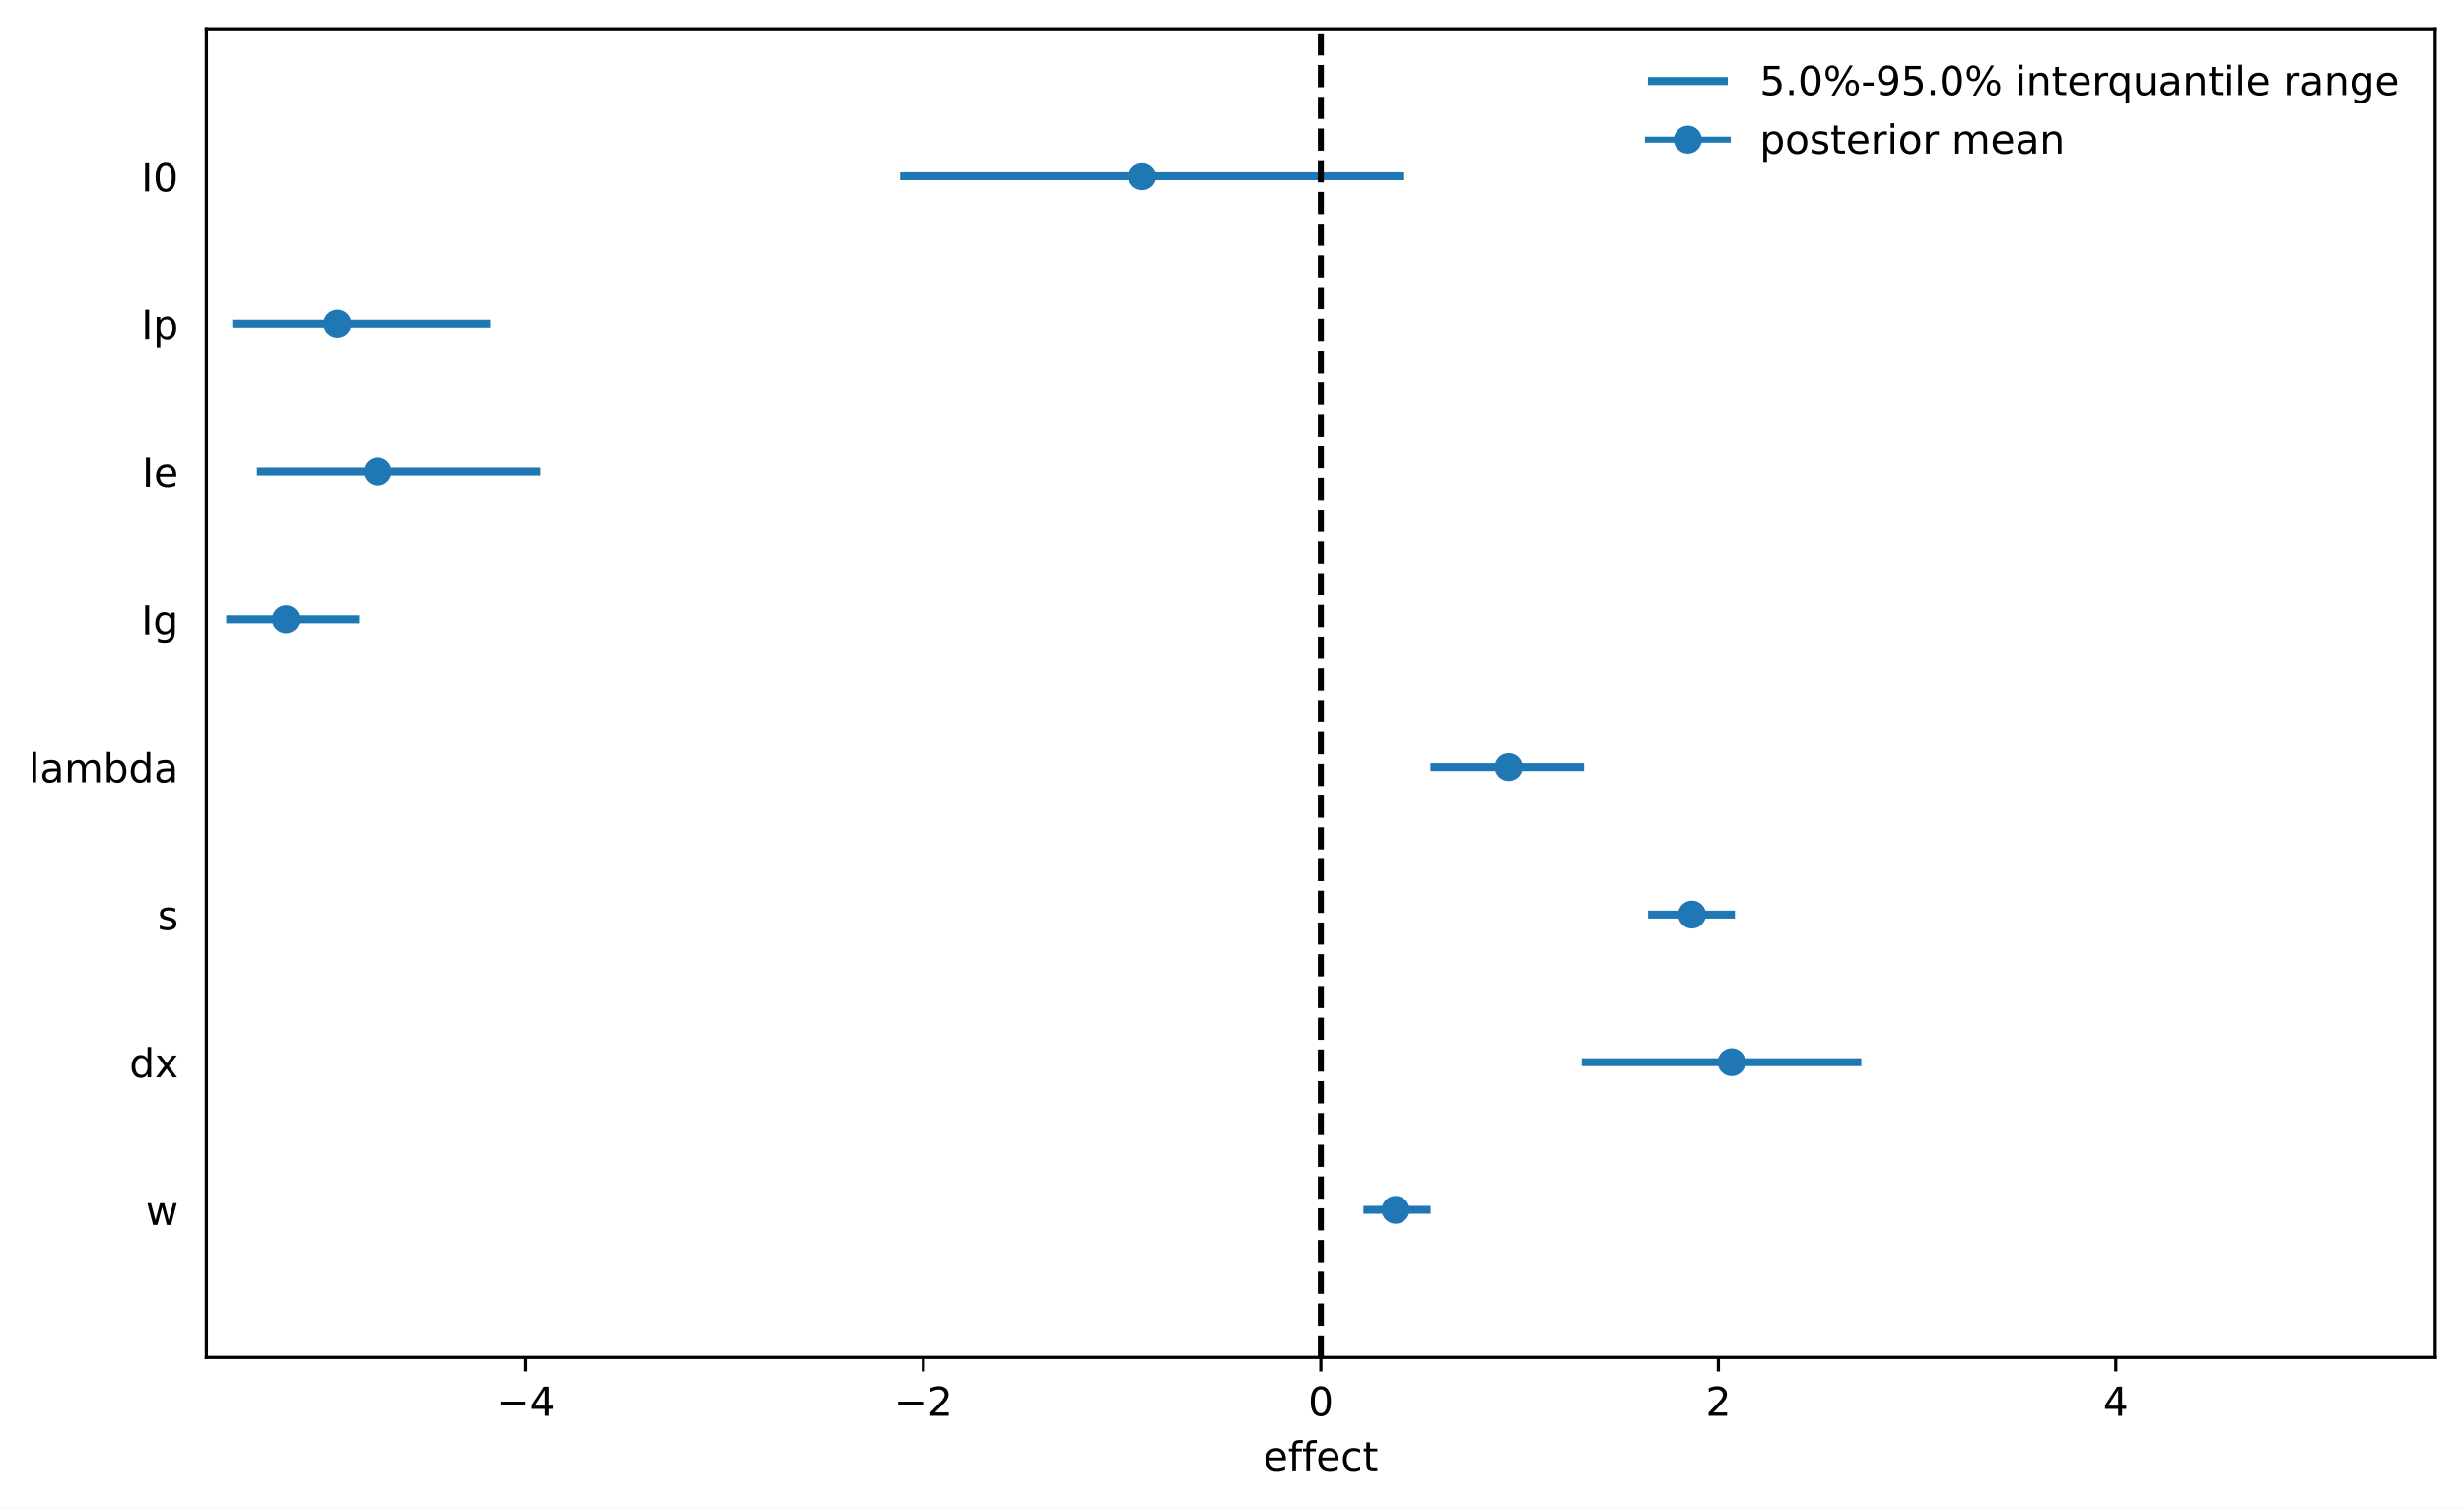
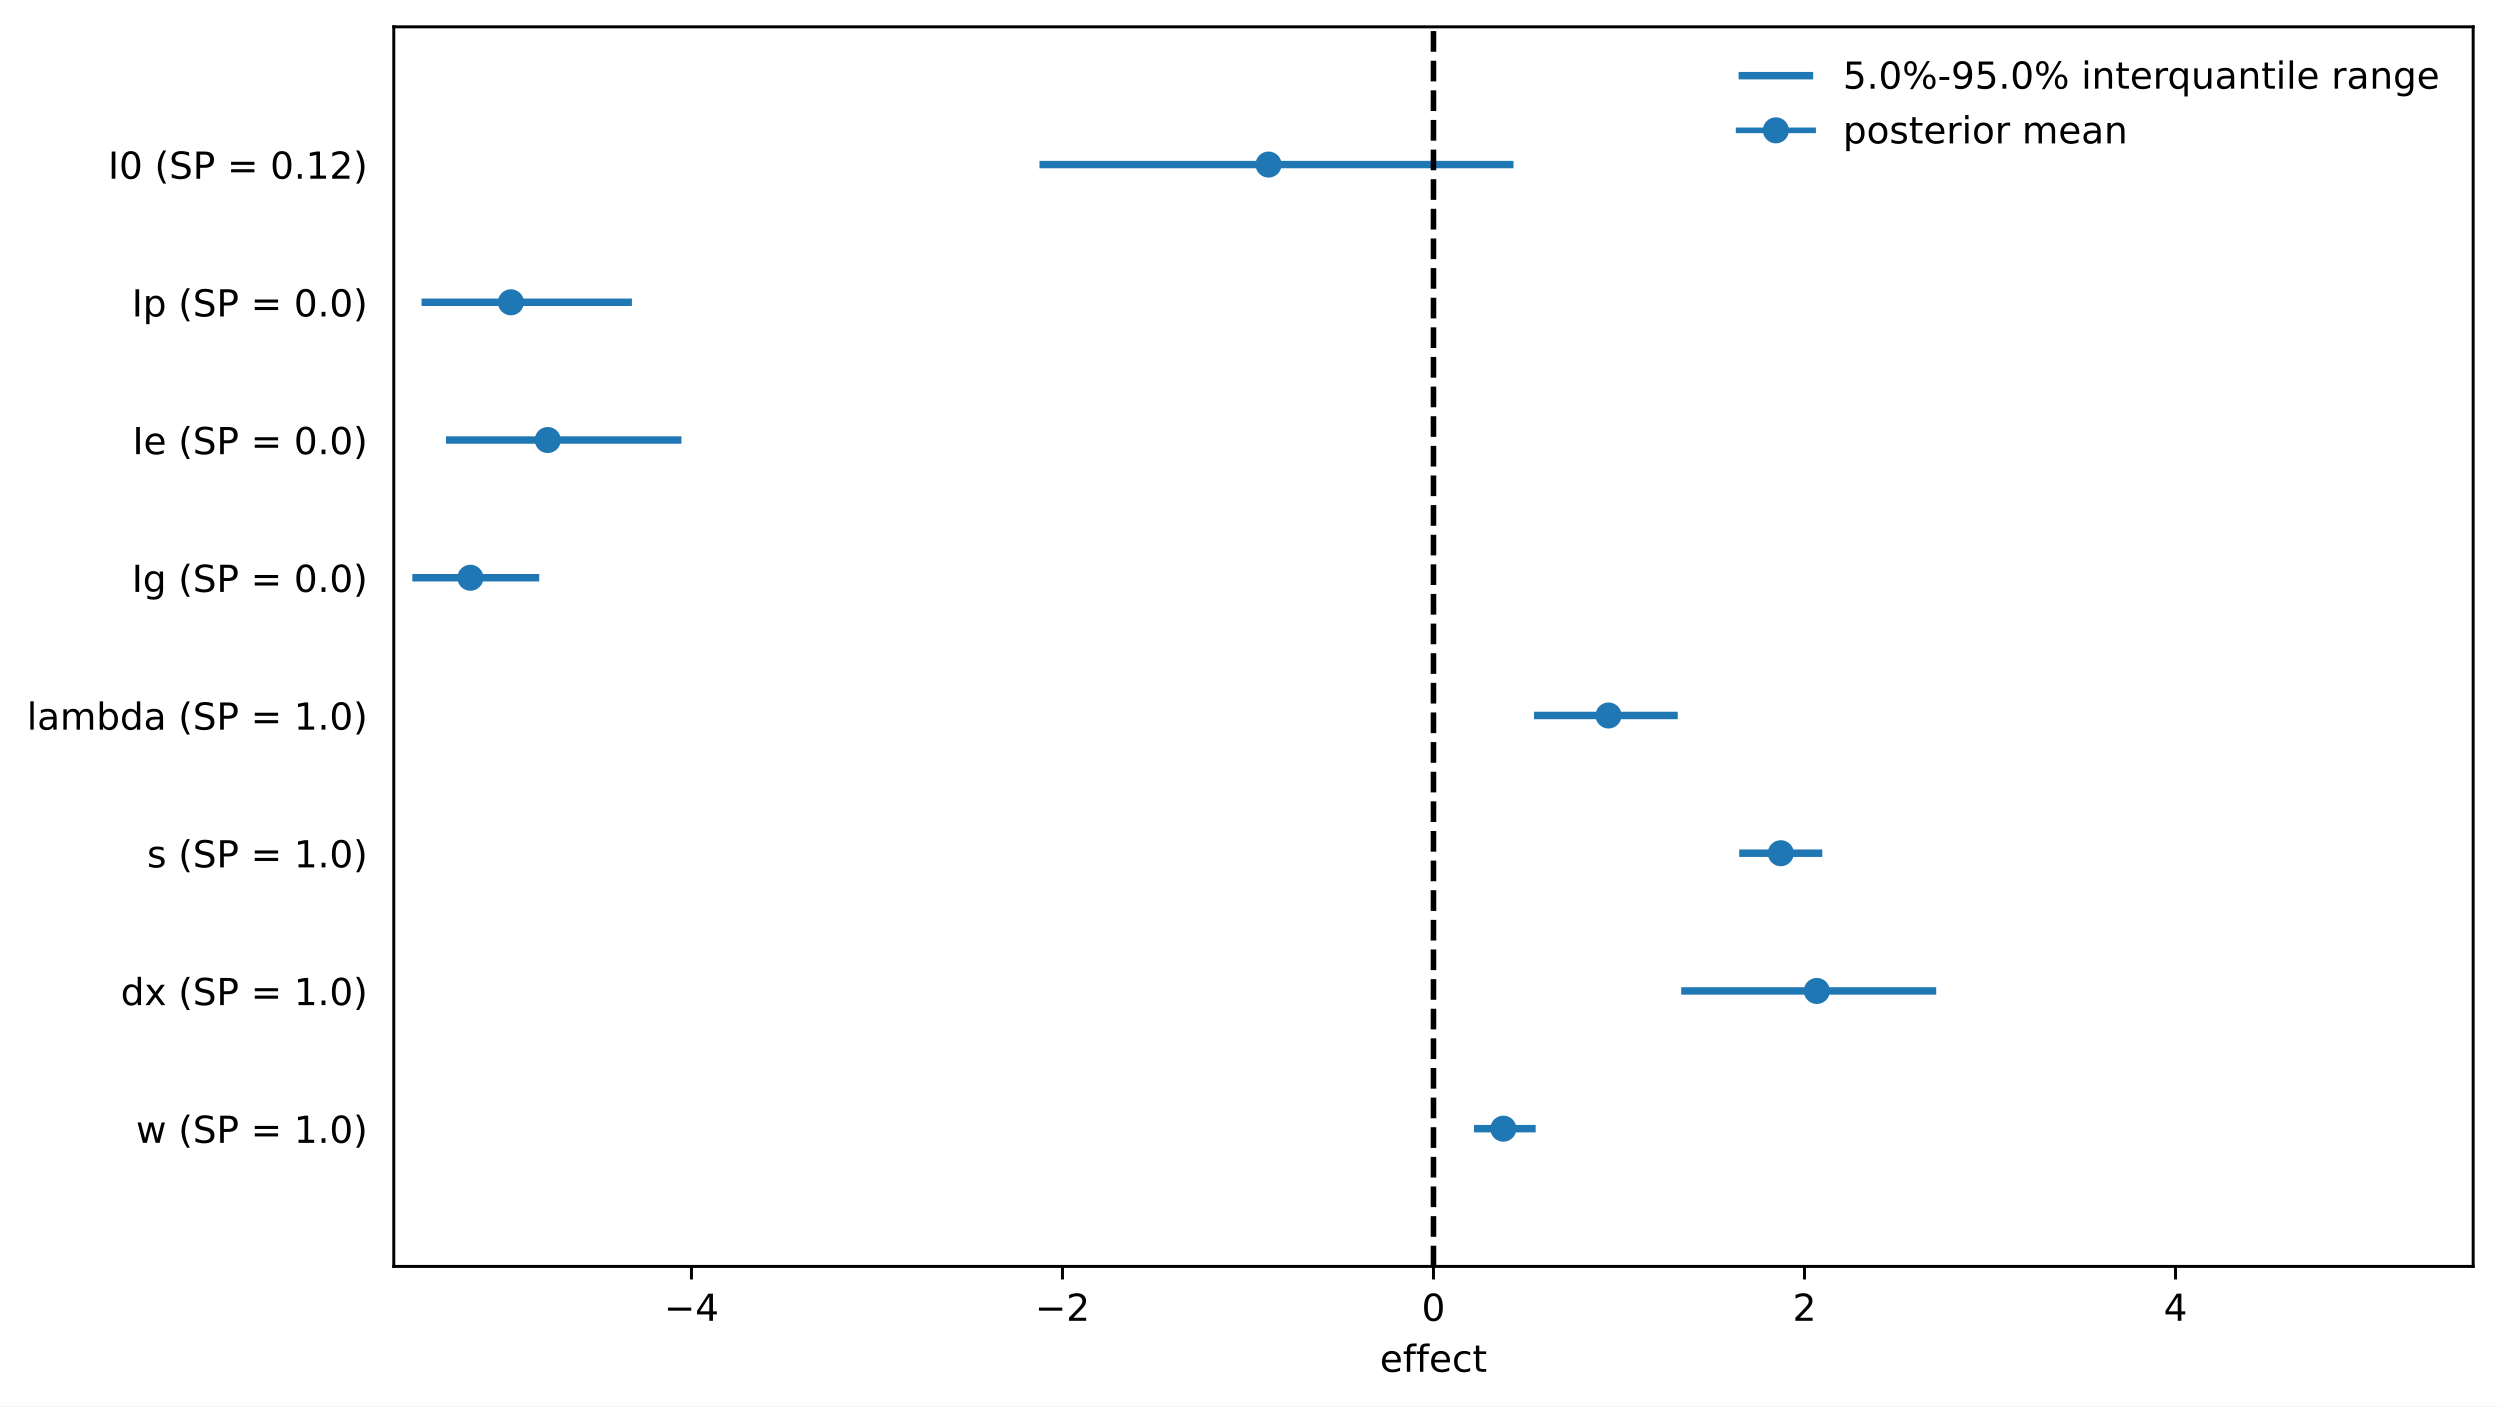
- <svg xmlns="http://www.w3.org/2000/svg" xmlns:xlink="http://www.w3.org/1999/xlink" width="616.872pt" height="377.396pt" viewBox="0 0 616.872 377.396" version="1.1">
+ <svg xmlns="http://www.w3.org/2000/svg" xmlns:xlink="http://www.w3.org/1999/xlink" width="670.87pt" height="377.396pt" viewBox="0 0 670.87 377.396" version="1.1">
  <defs>
    <style type="text/css">*{stroke-linejoin: round; stroke-linecap: butt}</style>
  </defs>
  <g id="figure_1">
    <g id="patch_1">
-       <path d="M 0 377.396  L 616.872 377.396  L 616.872 0  L 0 0  z " style="fill: #ffffff" />
+       <path d="M 0 377.396  L 670.87 377.396  L 670.87 0  L 0 0  z " style="fill: #ffffff" />
    </g>
    <g id="axes_1">
      <g id="patch_2">
-         <path d="M 51.672 339.84  L 609.672 339.84  L 609.672 7.2  L 51.672 7.2  z " style="fill: #ffffff" />
+         <path d="M 105.67 339.84  L 663.67 339.84  L 663.67 7.2  L 105.67 7.2  z " style="fill: #ffffff" />
      </g>
      <g id="matplotlib.axis_1">
        <g id="xtick_1">
          <g id="line2d_1">
            <defs>
-               <path id="m28e23297fe" d="M 0 0  L 0 3.5  " style="stroke: #000000; stroke-width: 0.8" />
+               <path id="m297c4f9ff5" d="M 0 0  L 0 3.5  " style="stroke: #000000; stroke-width: 0.8" />
            </defs>
            <g>
-               <use xlink:href="#m28e23297fe" x="131.63" y="339.84" style="stroke: #000000; stroke-width: 0.8" />
+               <use xlink:href="#m297c4f9ff5" x="185.549" y="339.84" style="stroke: #000000; stroke-width: 0.8" />
            </g>
          </g>
          <g id="text_1">
-             <g transform="translate(124.259 354.4384) scale(0.1 -0.1)">
+             <g transform="translate(178.1779 354.4384) scale(0.1 -0.1)">
              <defs>
                <path id="DejaVuSans-2212" d="M 678 2272  L 4684 2272  L 4684 1741  L 678 1741  L 678 2272  z " transform="scale(0.015625)" />
                <path id="DejaVuSans-34" d="M 2419 4116  L 825 1625  L 2419 1625  L 2419 4116  z M 2253 4666  L 3047 4666  L 3047 1625  L 3713 1625  L 3713 1100  L 3047 1100  L 3047 0  L 2419 0  L 2419 1100  L 313 1100  L 313 1709  L 2253 4666  z " transform="scale(0.015625)" />
              </defs>
              <use xlink:href="#DejaVuSans-2212" />
              <use xlink:href="#DejaVuSans-34" transform="translate(83.78906 0)" />
            </g>
          </g>
        </g>
        <g id="xtick_2">
          <g id="line2d_2">
            <g>
-               <use xlink:href="#m28e23297fe" x="231.151" y="339.84" style="stroke: #000000; stroke-width: 0.8" />
+               <use xlink:href="#m297c4f9ff5" x="285.11" y="339.84" style="stroke: #000000; stroke-width: 0.8" />
            </g>
          </g>
          <g id="text_2">
-             <g transform="translate(223.7799 354.4384) scale(0.1 -0.1)">
+             <g transform="translate(277.7385 354.4384) scale(0.1 -0.1)">
              <defs>
                <path id="DejaVuSans-32" d="M 1228 531  L 3431 531  L 3431 0  L 469 0  L 469 531  Q 828 903 1448 1529  Q 2069 2156 2228 2338  Q 2531 2678 2651 2914  Q 2772 3150 2772 3378  Q 2772 3750 2511 3984  Q 2250 4219 1831 4219  Q 1534 4219 1204 4116  Q 875 4013 500 3803  L 500 4441  Q 881 4594 1212 4672  Q 1544 4750 1819 4750  Q 2544 4750 2975 4387  Q 3406 4025 3406 3419  Q 3406 3131 3298 2873  Q 3191 2616 2906 2266  Q 2828 2175 2409 1742  Q 1991 1309 1228 531  z " transform="scale(0.015625)" />
              </defs>
              <use xlink:href="#DejaVuSans-2212" />
              <use xlink:href="#DejaVuSans-32" transform="translate(83.78906 0)" />
            </g>
          </g>
        </g>
        <g id="xtick_3">
          <g id="line2d_3">
            <g>
-               <use xlink:href="#m28e23297fe" x="330.672" y="339.84" style="stroke: #000000; stroke-width: 0.8" />
+               <use xlink:href="#m297c4f9ff5" x="384.67" y="339.84" style="stroke: #000000; stroke-width: 0.8" />
            </g>
          </g>
          <g id="text_3">
-             <g transform="translate(327.4906 354.4384) scale(0.1 -0.1)">
+             <g transform="translate(381.4891 354.4384) scale(0.1 -0.1)">
              <defs>
                <path id="DejaVuSans-30" d="M 2034 4250  Q 1547 4250 1301 3770  Q 1056 3291 1056 2328  Q 1056 1369 1301 889  Q 1547 409 2034 409  Q 2525 409 2770 889  Q 3016 1369 3016 2328  Q 3016 3291 2770 3770  Q 2525 4250 2034 4250  z M 2034 4750  Q 2819 4750 3233 4129  Q 3647 3509 3647 2328  Q 3647 1150 3233 529  Q 2819 -91 2034 -91  Q 1250 -91 836 529  Q 422 1150 422 2328  Q 422 3509 836 4129  Q 1250 4750 2034 4750  z " transform="scale(0.015625)" />
              </defs>
              <use xlink:href="#DejaVuSans-30" />
            </g>
          </g>
        </g>
        <g id="xtick_4">
          <g id="line2d_4">
            <g>
-               <use xlink:href="#m28e23297fe" x="430.193" y="339.84" style="stroke: #000000; stroke-width: 0.8" />
+               <use xlink:href="#m297c4f9ff5" x="484.231" y="339.84" style="stroke: #000000; stroke-width: 0.8" />
            </g>
          </g>
          <g id="text_4">
-             <g transform="translate(427.0115 354.4384) scale(0.1 -0.1)">
+             <g transform="translate(481.0497 354.4384) scale(0.1 -0.1)">
              <use xlink:href="#DejaVuSans-32" />
            </g>
          </g>
        </g>
        <g id="xtick_5">
          <g id="line2d_5">
            <g>
-               <use xlink:href="#m28e23297fe" x="529.714" y="339.84" style="stroke: #000000; stroke-width: 0.8" />
+               <use xlink:href="#m297c4f9ff5" x="583.792" y="339.84" style="stroke: #000000; stroke-width: 0.8" />
            </g>
          </g>
          <g id="text_5">
-             <g transform="translate(526.5324 354.4384) scale(0.1 -0.1)">
+             <g transform="translate(580.6104 354.4384) scale(0.1 -0.1)">
              <use xlink:href="#DejaVuSans-34" />
            </g>
          </g>
        </g>
        <g id="text_6">
-           <g transform="translate(316.2891 368.1166) scale(0.1 -0.1)">
+           <g transform="translate(370.2875 368.1166) scale(0.1 -0.1)">
            <defs>
              <path id="DejaVuSans-65" d="M 3597 1894  L 3597 1613  L 953 1613  Q 991 1019 1311 708  Q 1631 397 2203 397  Q 2534 397 2845 478  Q 3156 559 3463 722  L 3463 178  Q 3153 47 2828 -22  Q 2503 -91 2169 -91  Q 1331 -91 842 396  Q 353 884 353 1716  Q 353 2575 817 3079  Q 1281 3584 2069 3584  Q 2775 3584 3186 3129  Q 3597 2675 3597 1894  z M 3022 2063  Q 3016 2534 2758 2815  Q 2500 3097 2075 3097  Q 1594 3097 1305 2825  Q 1016 2553 972 2059  L 3022 2063  z " transform="scale(0.015625)" />
              <path id="DejaVuSans-66" d="M 2375 4863  L 2375 4384  L 1825 4384  Q 1516 4384 1395 4259  Q 1275 4134 1275 3809  L 1275 3500  L 2222 3500  L 2222 3053  L 1275 3053  L 1275 0  L 697 0  L 697 3053  L 147 3053  L 147 3500  L 697 3500  L 697 3744  Q 697 4328 969 4595  Q 1241 4863 1831 4863  L 2375 4863  z " transform="scale(0.015625)" />
              <path id="DejaVuSans-63" d="M 3122 3366  L 3122 2828  Q 2878 2963 2633 3030  Q 2388 3097 2138 3097  Q 1578 3097 1268 2742  Q 959 2388 959 1747  Q 959 1106 1268 751  Q 1578 397 2138 397  Q 2388 397 2633 464  Q 2878 531 3122 666  L 3122 134  Q 2881 22 2623 -34  Q 2366 -91 2075 -91  Q 1284 -91 818 406  Q 353 903 353 1747  Q 353 2603 823 3093  Q 1294 3584 2113 3584  Q 2378 3584 2631 3529  Q 2884 3475 3122 3366  z " transform="scale(0.015625)" />
              <path id="DejaVuSans-74" d="M 1172 4494  L 1172 3500  L 2356 3500  L 2356 3053  L 1172 3053  L 1172 1153  Q 1172 725 1289 603  Q 1406 481 1766 481  L 2356 481  L 2356 0  L 1766 0  Q 1100 0 847 248  Q 594 497 594 1153  L 594 3053  L 172 3053  L 172 3500  L 594 3500  L 594 4494  L 1172 4494  z " transform="scale(0.015625)" />
            </defs>
            <use xlink:href="#DejaVuSans-65" />
            <use xlink:href="#DejaVuSans-66" transform="translate(61.52344 0)" />
            <use xlink:href="#DejaVuSans-66" transform="translate(96.72852 0)" />
            <use xlink:href="#DejaVuSans-65" transform="translate(131.9336 0)" />
            <use xlink:href="#DejaVuSans-63" transform="translate(193.457 0)" />
            <use xlink:href="#DejaVuSans-74" transform="translate(248.4375 0)" />
          </g>
        </g>
      </g>
      <g id="matplotlib.axis_2">
        <g id="ytick_1" />
        <g id="ytick_2">
          <g id="text_7">
            <g transform="translate(36.49375 306.6792) scale(0.1 -0.1)">
              <defs>
                <path id="DejaVuSans-77" d="M 269 3500  L 844 3500  L 1563 769  L 2278 3500  L 2956 3500  L 3675 769  L 4391 3500  L 4966 3500  L 4050 0  L 3372 0  L 2619 2869  L 1863 0  L 1184 0  L 269 3500  z " transform="scale(0.015625)" />
+                 <path id="DejaVuSans-20" transform="scale(0.015625)" />
+                 <path id="DejaVuSans-28" d="M 1984 4856  Q 1566 4138 1362 3434  Q 1159 2731 1159 2009  Q 1159 1288 1364 580  Q 1569 -128 1984 -844  L 1484 -844  Q 1016 -109 783 600  Q 550 1309 550 2009  Q 550 2706 781 3412  Q 1013 4119 1484 4856  L 1984 4856  z " transform="scale(0.015625)" />
+                 <path id="DejaVuSans-53" d="M 3425 4513  L 3425 3897  Q 3066 4069 2747 4153  Q 2428 4238 2131 4238  Q 1616 4238 1336 4038  Q 1056 3838 1056 3469  Q 1056 3159 1242 3001  Q 1428 2844 1947 2747  L 2328 2669  Q 3034 2534 3370 2195  Q 3706 1856 3706 1288  Q 3706 609 3251 259  Q 2797 -91 1919 -91  Q 1588 -91 1214 -16  Q 841 59 441 206  L 441 856  Q 825 641 1194 531  Q 1563 422 1919 422  Q 2459 422 2753 634  Q 3047 847 3047 1241  Q 3047 1584 2836 1778  Q 2625 1972 2144 2069  L 1759 2144  Q 1053 2284 737 2584  Q 422 2884 422 3419  Q 422 4038 858 4394  Q 1294 4750 2059 4750  Q 2388 4750 2728 4690  Q 3069 4631 3425 4513  z " transform="scale(0.015625)" />
+                 <path id="DejaVuSans-50" d="M 1259 4147  L 1259 2394  L 2053 2394  Q 2494 2394 2734 2622  Q 2975 2850 2975 3272  Q 2975 3691 2734 3919  Q 2494 4147 2053 4147  L 1259 4147  z M 628 4666  L 2053 4666  Q 2838 4666 3239 4311  Q 3641 3956 3641 3272  Q 3641 2581 3239 2228  Q 2838 1875 2053 1875  L 1259 1875  L 1259 0  L 628 0  L 628 4666  z " transform="scale(0.015625)" />
+                 <path id="DejaVuSans-3d" d="M 678 2906  L 4684 2906  L 4684 2381  L 678 2381  L 678 2906  z M 678 1631  L 4684 1631  L 4684 1100  L 678 1100  L 678 1631  z " transform="scale(0.015625)" />
+                 <path id="DejaVuSans-31" d="M 794 531  L 1825 531  L 1825 4091  L 703 3866  L 703 4441  L 1819 4666  L 2450 4666  L 2450 531  L 3481 531  L 3481 0  L 794 0  L 794 531  z " transform="scale(0.015625)" />
+                 <path id="DejaVuSans-2e" d="M 684 794  L 1344 794  L 1344 0  L 684 0  L 684 794  z " transform="scale(0.015625)" />
+                 <path id="DejaVuSans-29" d="M 513 4856  L 1013 4856  Q 1481 4119 1714 3412  Q 1947 2706 1947 2009  Q 1947 1309 1714 600  Q 1481 -109 1013 -844  L 513 -844  Q 928 -128 1133 580  Q 1338 1288 1338 2009  Q 1338 2731 1133 3434  Q 928 4138 513 4856  z " transform="scale(0.015625)" />
              </defs>
              <use xlink:href="#DejaVuSans-77" />
+               <use xlink:href="#DejaVuSans-20" transform="translate(81.78711 0)" />
+               <use xlink:href="#DejaVuSans-28" transform="translate(113.5742 0)" />
+               <use xlink:href="#DejaVuSans-53" transform="translate(152.5879 0)" />
+               <use xlink:href="#DejaVuSans-50" transform="translate(216.0645 0)" />
+               <use xlink:href="#DejaVuSans-20" transform="translate(276.3672 0)" />
+               <use xlink:href="#DejaVuSans-3d" transform="translate(308.1543 0)" />
+               <use xlink:href="#DejaVuSans-20" transform="translate(391.9434 0)" />
+               <use xlink:href="#DejaVuSans-31" transform="translate(423.7305 0)" />
+               <use xlink:href="#DejaVuSans-2e" transform="translate(487.3535 0)" />
+               <use xlink:href="#DejaVuSans-30" transform="translate(519.1406 0)" />
+               <use xlink:href="#DejaVuSans-29" transform="translate(582.7637 0)" />
            </g>
          </g>
        </g>
        <g id="ytick_3">
          <g id="text_8">
            <g transform="translate(32.40469 269.7192) scale(0.1 -0.1)">
              <defs>
                <path id="DejaVuSans-64" d="M 2906 2969  L 2906 4863  L 3481 4863  L 3481 0  L 2906 0  L 2906 525  Q 2725 213 2448 61  Q 2172 -91 1784 -91  Q 1150 -91 751 415  Q 353 922 353 1747  Q 353 2572 751 3078  Q 1150 3584 1784 3584  Q 2172 3584 2448 3432  Q 2725 3281 2906 2969  z M 947 1747  Q 947 1113 1208 752  Q 1469 391 1925 391  Q 2381 391 2643 752  Q 2906 1113 2906 1747  Q 2906 2381 2643 2742  Q 2381 3103 1925 3103  Q 1469 3103 1208 2742  Q 947 2381 947 1747  z " transform="scale(0.015625)" />
                <path id="DejaVuSans-78" d="M 3513 3500  L 2247 1797  L 3578 0  L 2900 0  L 1881 1375  L 863 0  L 184 0  L 1544 1831  L 300 3500  L 978 3500  L 1906 2253  L 2834 3500  L 3513 3500  z " transform="scale(0.015625)" />
              </defs>
              <use xlink:href="#DejaVuSans-64" />
              <use xlink:href="#DejaVuSans-78" transform="translate(63.47656 0)" />
+               <use xlink:href="#DejaVuSans-20" transform="translate(122.6562 0)" />
+               <use xlink:href="#DejaVuSans-28" transform="translate(154.4434 0)" />
+               <use xlink:href="#DejaVuSans-53" transform="translate(193.457 0)" />
+               <use xlink:href="#DejaVuSans-50" transform="translate(256.9336 0)" />
+               <use xlink:href="#DejaVuSans-20" transform="translate(317.2363 0)" />
+               <use xlink:href="#DejaVuSans-3d" transform="translate(349.0234 0)" />
+               <use xlink:href="#DejaVuSans-20" transform="translate(432.8125 0)" />
+               <use xlink:href="#DejaVuSans-31" transform="translate(464.5996 0)" />
+               <use xlink:href="#DejaVuSans-2e" transform="translate(528.2227 0)" />
+               <use xlink:href="#DejaVuSans-30" transform="translate(560.0098 0)" />
+               <use xlink:href="#DejaVuSans-29" transform="translate(623.6328 0)" />
            </g>
          </g>
        </g>
        <g id="ytick_4">
          <g id="text_9">
            <g transform="translate(39.4625 232.7592) scale(0.1 -0.1)">
              <defs>
                <path id="DejaVuSans-73" d="M 2834 3397  L 2834 2853  Q 2591 2978 2328 3040  Q 2066 3103 1784 3103  Q 1356 3103 1142 2972  Q 928 2841 928 2578  Q 928 2378 1081 2264  Q 1234 2150 1697 2047  L 1894 2003  Q 2506 1872 2764 1633  Q 3022 1394 3022 966  Q 3022 478 2636 193  Q 2250 -91 1575 -91  Q 1294 -91 989 -36  Q 684 19 347 128  L 347 722  Q 666 556 975 473  Q 1284 391 1588 391  Q 1994 391 2212 530  Q 2431 669 2431 922  Q 2431 1156 2273 1281  Q 2116 1406 1581 1522  L 1381 1569  Q 847 1681 609 1914  Q 372 2147 372 2553  Q 372 3047 722 3315  Q 1072 3584 1716 3584  Q 2034 3584 2315 3537  Q 2597 3491 2834 3397  z " transform="scale(0.015625)" />
              </defs>
              <use xlink:href="#DejaVuSans-73" />
+               <use xlink:href="#DejaVuSans-20" transform="translate(52.09961 0)" />
+               <use xlink:href="#DejaVuSans-28" transform="translate(83.88672 0)" />
+               <use xlink:href="#DejaVuSans-53" transform="translate(122.9004 0)" />
+               <use xlink:href="#DejaVuSans-50" transform="translate(186.377 0)" />
+               <use xlink:href="#DejaVuSans-20" transform="translate(246.6797 0)" />
+               <use xlink:href="#DejaVuSans-3d" transform="translate(278.4668 0)" />
+               <use xlink:href="#DejaVuSans-20" transform="translate(362.2559 0)" />
+               <use xlink:href="#DejaVuSans-31" transform="translate(394.043 0)" />
+               <use xlink:href="#DejaVuSans-2e" transform="translate(457.666 0)" />
+               <use xlink:href="#DejaVuSans-30" transform="translate(489.4531 0)" />
+               <use xlink:href="#DejaVuSans-29" transform="translate(553.0762 0)" />
            </g>
          </g>
        </g>
        <g id="ytick_5">
          <g id="text_10">
            <g transform="translate(7.2 195.7992) scale(0.1 -0.1)">
              <defs>
                <path id="DejaVuSans-6c" d="M 603 4863  L 1178 4863  L 1178 0  L 603 0  L 603 4863  z " transform="scale(0.015625)" />
                <path id="DejaVuSans-61" d="M 2194 1759  Q 1497 1759 1228 1600  Q 959 1441 959 1056  Q 959 750 1161 570  Q 1363 391 1709 391  Q 2188 391 2477 730  Q 2766 1069 2766 1631  L 2766 1759  L 2194 1759  z M 3341 1997  L 3341 0  L 2766 0  L 2766 531  Q 2569 213 2275 61  Q 1981 -91 1556 -91  Q 1019 -91 701 211  Q 384 513 384 1019  Q 384 1609 779 1909  Q 1175 2209 1959 2209  L 2766 2209  L 2766 2266  Q 2766 2663 2505 2880  Q 2244 3097 1772 3097  Q 1472 3097 1187 3025  Q 903 2953 641 2809  L 641 3341  Q 956 3463 1253 3523  Q 1550 3584 1831 3584  Q 2591 3584 2966 3190  Q 3341 2797 3341 1997  z " transform="scale(0.015625)" />
                <path id="DejaVuSans-6d" d="M 3328 2828  Q 3544 3216 3844 3400  Q 4144 3584 4550 3584  Q 5097 3584 5394 3201  Q 5691 2819 5691 2113  L 5691 0  L 5113 0  L 5113 2094  Q 5113 2597 4934 2840  Q 4756 3084 4391 3084  Q 3944 3084 3684 2787  Q 3425 2491 3425 1978  L 3425 0  L 2847 0  L 2847 2094  Q 2847 2600 2669 2842  Q 2491 3084 2119 3084  Q 1678 3084 1418 2786  Q 1159 2488 1159 1978  L 1159 0  L 581 0  L 581 3500  L 1159 3500  L 1159 2956  Q 1356 3278 1631 3431  Q 1906 3584 2284 3584  Q 2666 3584 2933 3390  Q 3200 3197 3328 2828  z " transform="scale(0.015625)" />
                <path id="DejaVuSans-62" d="M 3116 1747  Q 3116 2381 2855 2742  Q 2594 3103 2138 3103  Q 1681 3103 1420 2742  Q 1159 2381 1159 1747  Q 1159 1113 1420 752  Q 1681 391 2138 391  Q 2594 391 2855 752  Q 3116 1113 3116 1747  z M 1159 2969  Q 1341 3281 1617 3432  Q 1894 3584 2278 3584  Q 2916 3584 3314 3078  Q 3713 2572 3713 1747  Q 3713 922 3314 415  Q 2916 -91 2278 -91  Q 1894 -91 1617 61  Q 1341 213 1159 525  L 1159 0  L 581 0  L 581 4863  L 1159 4863  L 1159 2969  z " transform="scale(0.015625)" />
              </defs>
              <use xlink:href="#DejaVuSans-6c" />
              <use xlink:href="#DejaVuSans-61" transform="translate(27.7832 0)" />
              <use xlink:href="#DejaVuSans-6d" transform="translate(89.0625 0)" />
              <use xlink:href="#DejaVuSans-62" transform="translate(186.4746 0)" />
              <use xlink:href="#DejaVuSans-64" transform="translate(249.9512 0)" />
              <use xlink:href="#DejaVuSans-61" transform="translate(313.4277 0)" />
+               <use xlink:href="#DejaVuSans-20" transform="translate(374.707 0)" />
+               <use xlink:href="#DejaVuSans-28" transform="translate(406.4941 0)" />
+               <use xlink:href="#DejaVuSans-53" transform="translate(445.5078 0)" />
+               <use xlink:href="#DejaVuSans-50" transform="translate(508.9844 0)" />
+               <use xlink:href="#DejaVuSans-20" transform="translate(569.2871 0)" />
+               <use xlink:href="#DejaVuSans-3d" transform="translate(601.0742 0)" />
+               <use xlink:href="#DejaVuSans-20" transform="translate(684.8633 0)" />
+               <use xlink:href="#DejaVuSans-31" transform="translate(716.6504 0)" />
+               <use xlink:href="#DejaVuSans-2e" transform="translate(780.2734 0)" />
+               <use xlink:href="#DejaVuSans-30" transform="translate(812.0605 0)" />
+               <use xlink:href="#DejaVuSans-29" transform="translate(875.6836 0)" />
            </g>
          </g>
        </g>
        <g id="ytick_6">
          <g id="text_11">
            <g transform="translate(35.37344 158.8392) scale(0.1 -0.1)">
              <defs>
                <path id="DejaVuSans-49" d="M 628 4666  L 1259 4666  L 1259 0  L 628 0  L 628 4666  z " transform="scale(0.015625)" />
                <path id="DejaVuSans-67" d="M 2906 1791  Q 2906 2416 2648 2759  Q 2391 3103 1925 3103  Q 1463 3103 1205 2759  Q 947 2416 947 1791  Q 947 1169 1205 825  Q 1463 481 1925 481  Q 2391 481 2648 825  Q 2906 1169 2906 1791  z M 3481 434  Q 3481 -459 3084 -895  Q 2688 -1331 1869 -1331  Q 1566 -1331 1297 -1286  Q 1028 -1241 775 -1147  L 775 -588  Q 1028 -725 1275 -790  Q 1522 -856 1778 -856  Q 2344 -856 2625 -561  Q 2906 -266 2906 331  L 2906 616  Q 2728 306 2450 153  Q 2172 0 1784 0  Q 1141 0 747 490  Q 353 981 353 1791  Q 353 2603 747 3093  Q 1141 3584 1784 3584  Q 2172 3584 2450 3431  Q 2728 3278 2906 2969  L 2906 3500  L 3481 3500  L 3481 434  z " transform="scale(0.015625)" />
              </defs>
              <use xlink:href="#DejaVuSans-49" />
              <use xlink:href="#DejaVuSans-67" transform="translate(29.49219 0)" />
+               <use xlink:href="#DejaVuSans-20" transform="translate(92.96875 0)" />
+               <use xlink:href="#DejaVuSans-28" transform="translate(124.7559 0)" />
+               <use xlink:href="#DejaVuSans-53" transform="translate(163.7695 0)" />
+               <use xlink:href="#DejaVuSans-50" transform="translate(227.2461 0)" />
+               <use xlink:href="#DejaVuSans-20" transform="translate(287.5488 0)" />
+               <use xlink:href="#DejaVuSans-3d" transform="translate(319.3359 0)" />
+               <use xlink:href="#DejaVuSans-20" transform="translate(403.125 0)" />
+               <use xlink:href="#DejaVuSans-30" transform="translate(434.9121 0)" />
+               <use xlink:href="#DejaVuSans-2e" transform="translate(498.5352 0)" />
+               <use xlink:href="#DejaVuSans-30" transform="translate(530.3223 0)" />
+               <use xlink:href="#DejaVuSans-29" transform="translate(593.9453 0)" />
            </g>
          </g>
        </g>
        <g id="ytick_7">
          <g id="text_12">
            <g transform="translate(35.56875 121.8792) scale(0.1 -0.1)">
              <use xlink:href="#DejaVuSans-49" />
              <use xlink:href="#DejaVuSans-65" transform="translate(29.49219 0)" />
+               <use xlink:href="#DejaVuSans-20" transform="translate(91.01562 0)" />
+               <use xlink:href="#DejaVuSans-28" transform="translate(122.8027 0)" />
+               <use xlink:href="#DejaVuSans-53" transform="translate(161.8164 0)" />
+               <use xlink:href="#DejaVuSans-50" transform="translate(225.293 0)" />
+               <use xlink:href="#DejaVuSans-20" transform="translate(285.5957 0)" />
+               <use xlink:href="#DejaVuSans-3d" transform="translate(317.3828 0)" />
+               <use xlink:href="#DejaVuSans-20" transform="translate(401.1719 0)" />
+               <use xlink:href="#DejaVuSans-30" transform="translate(432.959 0)" />
+               <use xlink:href="#DejaVuSans-2e" transform="translate(496.582 0)" />
+               <use xlink:href="#DejaVuSans-30" transform="translate(528.3691 0)" />
+               <use xlink:href="#DejaVuSans-29" transform="translate(591.9922 0)" />
            </g>
          </g>
        </g>
        <g id="ytick_8">
          <g id="text_13">
            <g transform="translate(35.37344 84.91922) scale(0.1 -0.1)">
              <defs>
                <path id="DejaVuSans-70" d="M 1159 525  L 1159 -1331  L 581 -1331  L 581 3500  L 1159 3500  L 1159 2969  Q 1341 3281 1617 3432  Q 1894 3584 2278 3584  Q 2916 3584 3314 3078  Q 3713 2572 3713 1747  Q 3713 922 3314 415  Q 2916 -91 2278 -91  Q 1894 -91 1617 61  Q 1341 213 1159 525  z M 3116 1747  Q 3116 2381 2855 2742  Q 2594 3103 2138 3103  Q 1681 3103 1420 2742  Q 1159 2381 1159 1747  Q 1159 1113 1420 752  Q 1681 391 2138 391  Q 2594 391 2855 752  Q 3116 1113 3116 1747  z " transform="scale(0.015625)" />
              </defs>
              <use xlink:href="#DejaVuSans-49" />
              <use xlink:href="#DejaVuSans-70" transform="translate(29.49219 0)" />
+               <use xlink:href="#DejaVuSans-20" transform="translate(92.96875 0)" />
+               <use xlink:href="#DejaVuSans-28" transform="translate(124.7559 0)" />
+               <use xlink:href="#DejaVuSans-53" transform="translate(163.7695 0)" />
+               <use xlink:href="#DejaVuSans-50" transform="translate(227.2461 0)" />
+               <use xlink:href="#DejaVuSans-20" transform="translate(287.5488 0)" />
+               <use xlink:href="#DejaVuSans-3d" transform="translate(319.3359 0)" />
+               <use xlink:href="#DejaVuSans-20" transform="translate(403.125 0)" />
+               <use xlink:href="#DejaVuSans-30" transform="translate(434.9121 0)" />
+               <use xlink:href="#DejaVuSans-2e" transform="translate(498.5352 0)" />
+               <use xlink:href="#DejaVuSans-30" transform="translate(530.3223 0)" />
+               <use xlink:href="#DejaVuSans-29" transform="translate(593.9453 0)" />
            </g>
          </g>
        </g>
        <g id="ytick_9">
          <g id="text_14">
-             <g transform="translate(35.35938 47.95922) scale(0.1 -0.1)">
+             <g transform="translate(28.99687 47.95922) scale(0.1 -0.1)">
              <use xlink:href="#DejaVuSans-49" />
              <use xlink:href="#DejaVuSans-30" transform="translate(29.49219 0)" />
+               <use xlink:href="#DejaVuSans-20" transform="translate(93.11523 0)" />
+               <use xlink:href="#DejaVuSans-28" transform="translate(124.9023 0)" />
+               <use xlink:href="#DejaVuSans-53" transform="translate(163.916 0)" />
+               <use xlink:href="#DejaVuSans-50" transform="translate(227.3926 0)" />
+               <use xlink:href="#DejaVuSans-20" transform="translate(287.6953 0)" />
+               <use xlink:href="#DejaVuSans-3d" transform="translate(319.4824 0)" />
+               <use xlink:href="#DejaVuSans-20" transform="translate(403.2715 0)" />
+               <use xlink:href="#DejaVuSans-30" transform="translate(435.0586 0)" />
+               <use xlink:href="#DejaVuSans-2e" transform="translate(498.6816 0)" />
+               <use xlink:href="#DejaVuSans-31" transform="translate(530.4688 0)" />
+               <use xlink:href="#DejaVuSans-32" transform="translate(594.0918 0)" />
+               <use xlink:href="#DejaVuSans-29" transform="translate(657.7148 0)" />
            </g>
          </g>
        </g>
        <g id="ytick_10" />
      </g>
      <g id="LineCollection_1">
-         <path d="M 341.327 302.88  L 358.18 302.88  " clip-path="url(#p599eae4309)" style="fill: none; stroke: #1f77b4; stroke-width: 2" />
+         <path d="M 395.538 302.88  L 412.092 302.88  " clip-path="url(#pb391f71501)" style="fill: none; stroke: #1f77b4; stroke-width: 2" />
      </g>
      <g id="line2d_6">
-         <path d="M 349.393 302.88  " clip-path="url(#p599eae4309)" style="fill: none; stroke: #1f77b4; stroke-width: 1.5; stroke-linecap: square" />
+         <path d="M 403.42 302.88  " clip-path="url(#pb391f71501)" style="fill: none; stroke: #1f77b4; stroke-width: 1.5; stroke-linecap: square" />
        <defs>
-           <path id="m1127472dd0" d="M 0 3  C 0.796 3 1.559 2.684 2.121 2.121  C 2.684 1.559 3 0.796 3 0  C 3 -0.796 2.684 -1.559 2.121 -2.121  C 1.559 -2.684 0.796 -3 0 -3  C -0.796 -3 -1.559 -2.684 -2.121 -2.121  C -2.684 -1.559 -3 -0.796 -3 0  C -3 0.796 -2.684 1.559 -2.121 2.121  C -1.559 2.684 -0.796 3 0 3  z " style="stroke: #1f77b4" />
+           <path id="m92c10dde22" d="M 0 3  C 0.796 3 1.559 2.684 2.121 2.121  C 2.684 1.559 3 0.796 3 0  C 3 -0.796 2.684 -1.559 2.121 -2.121  C 1.559 -2.684 0.796 -3 0 -3  C -0.796 -3 -1.559 -2.684 -2.121 -2.121  C -2.684 -1.559 -3 -0.796 -3 0  C -3 0.796 -2.684 1.559 -2.121 2.121  C -1.559 2.684 -0.796 3 0 3  z " style="stroke: #1f77b4" />
        </defs>
-         <g clip-path="url(#p599eae4309)">
-           <use xlink:href="#m1127472dd0" x="349.393" y="302.88" style="fill: #1f77b4; stroke: #1f77b4" />
+         <g clip-path="url(#pb391f71501)">
+           <use xlink:href="#m92c10dde22" x="403.42" y="302.88" style="fill: #1f77b4; stroke: #1f77b4" />
        </g>
      </g>
      <g id="LineCollection_2">
-         <path d="M 395.985 265.92  L 466.011 265.92  " clip-path="url(#p599eae4309)" style="fill: none; stroke: #1f77b4; stroke-width: 2" />
+         <path d="M 451.147 265.92  L 519.575 265.92  " clip-path="url(#pb391f71501)" style="fill: none; stroke: #1f77b4; stroke-width: 2" />
      </g>
      <g id="line2d_7">
-         <path d="M 433.528 265.92  " clip-path="url(#p599eae4309)" style="fill: none; stroke: #1f77b4; stroke-width: 1.5; stroke-linecap: square" />
-         <g clip-path="url(#p599eae4309)">
-           <use xlink:href="#m1127472dd0" x="433.528" y="265.92" style="fill: #1f77b4; stroke: #1f77b4" />
+         <path d="M 487.544 265.92  " clip-path="url(#pb391f71501)" style="fill: none; stroke: #1f77b4; stroke-width: 1.5; stroke-linecap: square" />
+         <g clip-path="url(#pb391f71501)">
+           <use xlink:href="#m92c10dde22" x="487.544" y="265.92" style="fill: #1f77b4; stroke: #1f77b4" />
        </g>
      </g>
      <g id="LineCollection_3">
-         <path d="M 412.593 228.96  L 434.336 228.96  " clip-path="url(#p599eae4309)" style="fill: none; stroke: #1f77b4; stroke-width: 2" />
+         <path d="M 466.71 228.96  L 489.01 228.96  " clip-path="url(#pb391f71501)" style="fill: none; stroke: #1f77b4; stroke-width: 2" />
      </g>
      <g id="line2d_8">
-         <path d="M 423.588 228.96  " clip-path="url(#p599eae4309)" style="fill: none; stroke: #1f77b4; stroke-width: 1.5; stroke-linecap: square" />
-         <g clip-path="url(#p599eae4309)">
-           <use xlink:href="#m1127472dd0" x="423.588" y="228.96" style="fill: #1f77b4; stroke: #1f77b4" />
+         <path d="M 477.875 228.96  " clip-path="url(#pb391f71501)" style="fill: none; stroke: #1f77b4; stroke-width: 1.5; stroke-linecap: square" />
+         <g clip-path="url(#pb391f71501)">
+           <use xlink:href="#m92c10dde22" x="477.875" y="228.96" style="fill: #1f77b4; stroke: #1f77b4" />
        </g>
      </g>
      <g id="LineCollection_4">
-         <path d="M 358.122 192  L 396.56 192  " clip-path="url(#p599eae4309)" style="fill: none; stroke: #1f77b4; stroke-width: 2" />
+         <path d="M 411.649 192  L 450.225 192  " clip-path="url(#pb391f71501)" style="fill: none; stroke: #1f77b4; stroke-width: 2" />
      </g>
      <g id="line2d_9">
-         <path d="M 377.705 192  " clip-path="url(#p599eae4309)" style="fill: none; stroke: #1f77b4; stroke-width: 1.5; stroke-linecap: square" />
-         <g clip-path="url(#p599eae4309)">
-           <use xlink:href="#m1127472dd0" x="377.705" y="192" style="fill: #1f77b4; stroke: #1f77b4" />
+         <path d="M 431.647 192  " clip-path="url(#pb391f71501)" style="fill: none; stroke: #1f77b4; stroke-width: 1.5; stroke-linecap: square" />
+         <g clip-path="url(#pb391f71501)">
+           <use xlink:href="#m92c10dde22" x="431.647" y="192" style="fill: #1f77b4; stroke: #1f77b4" />
        </g>
      </g>
      <g id="LineCollection_5">
-         <path d="M 56.648 155.04  L 89.932 155.04  " clip-path="url(#p599eae4309)" style="fill: none; stroke: #1f77b4; stroke-width: 2" />
+         <path d="M 110.648 155.04  L 144.702 155.04  " clip-path="url(#pb391f71501)" style="fill: none; stroke: #1f77b4; stroke-width: 2" />
      </g>
      <g id="line2d_10">
-         <path d="M 71.605 155.04  " clip-path="url(#p599eae4309)" style="fill: none; stroke: #1f77b4; stroke-width: 1.5; stroke-linecap: square" />
-         <g clip-path="url(#p599eae4309)">
-           <use xlink:href="#m1127472dd0" x="71.605" y="155.04" style="fill: #1f77b4; stroke: #1f77b4" />
+         <path d="M 126.23 155.04  " clip-path="url(#pb391f71501)" style="fill: none; stroke: #1f77b4; stroke-width: 1.5; stroke-linecap: square" />
+         <g clip-path="url(#pb391f71501)">
+           <use xlink:href="#m92c10dde22" x="126.23" y="155.04" style="fill: #1f77b4; stroke: #1f77b4" />
        </g>
      </g>
      <g id="LineCollection_6">
-         <path d="M 64.327 118.08  L 135.323 118.08  " clip-path="url(#p599eae4309)" style="fill: none; stroke: #1f77b4; stroke-width: 2" />
+         <path d="M 119.669 118.08  L 182.865 118.08  " clip-path="url(#pb391f71501)" style="fill: none; stroke: #1f77b4; stroke-width: 2" />
      </g>
      <g id="line2d_11">
-         <path d="M 94.555 118.08  " clip-path="url(#p599eae4309)" style="fill: none; stroke: #1f77b4; stroke-width: 1.5; stroke-linecap: square" />
-         <g clip-path="url(#p599eae4309)">
-           <use xlink:href="#m1127472dd0" x="94.555" y="118.08" style="fill: #1f77b4; stroke: #1f77b4" />
+         <path d="M 146.985 118.08  " clip-path="url(#pb391f71501)" style="fill: none; stroke: #1f77b4; stroke-width: 1.5; stroke-linecap: square" />
+         <g clip-path="url(#pb391f71501)">
+           <use xlink:href="#m92c10dde22" x="146.985" y="118.08" style="fill: #1f77b4; stroke: #1f77b4" />
        </g>
      </g>
      <g id="LineCollection_7">
-         <path d="M 58.172 81.12  L 122.753 81.12  " clip-path="url(#p599eae4309)" style="fill: none; stroke: #1f77b4; stroke-width: 2" />
+         <path d="M 113.121 81.12  L 169.572 81.12  " clip-path="url(#pb391f71501)" style="fill: none; stroke: #1f77b4; stroke-width: 2" />
      </g>
      <g id="line2d_12">
-         <path d="M 84.477 81.12  " clip-path="url(#p599eae4309)" style="fill: none; stroke: #1f77b4; stroke-width: 1.5; stroke-linecap: square" />
-         <g clip-path="url(#p599eae4309)">
-           <use xlink:href="#m1127472dd0" x="84.477" y="81.12" style="fill: #1f77b4; stroke: #1f77b4" />
+         <path d="M 137.097 81.12  " clip-path="url(#pb391f71501)" style="fill: none; stroke: #1f77b4; stroke-width: 1.5; stroke-linecap: square" />
+         <g clip-path="url(#pb391f71501)">
+           <use xlink:href="#m92c10dde22" x="137.097" y="81.12" style="fill: #1f77b4; stroke: #1f77b4" />
        </g>
      </g>
      <g id="LineCollection_8">
-         <path d="M 225.337 44.16  L 351.55 44.16  " clip-path="url(#p599eae4309)" style="fill: none; stroke: #1f77b4; stroke-width: 2" />
+         <path d="M 278.944 44.16  L 406.144 44.16  " clip-path="url(#pb391f71501)" style="fill: none; stroke: #1f77b4; stroke-width: 2" />
      </g>
      <g id="line2d_13">
-         <path d="M 285.946 44.16  " clip-path="url(#p599eae4309)" style="fill: none; stroke: #1f77b4; stroke-width: 1.5; stroke-linecap: square" />
-         <g clip-path="url(#p599eae4309)">
-           <use xlink:href="#m1127472dd0" x="285.946" y="44.16" style="fill: #1f77b4; stroke: #1f77b4" />
+         <path d="M 340.416 44.16  " clip-path="url(#pb391f71501)" style="fill: none; stroke: #1f77b4; stroke-width: 1.5; stroke-linecap: square" />
+         <g clip-path="url(#pb391f71501)">
+           <use xlink:href="#m92c10dde22" x="340.416" y="44.16" style="fill: #1f77b4; stroke: #1f77b4" />
        </g>
      </g>
      <g id="line2d_14">
-         <path d="M 330.672 339.84  L 330.672 7.2  " clip-path="url(#p599eae4309)" style="fill: none; stroke-dasharray: 5.55,2.4; stroke-dashoffset: 0; stroke: #000000; stroke-width: 1.5" />
+         <path d="M 384.67 339.84  L 384.67 7.2  " clip-path="url(#pb391f71501)" style="fill: none; stroke-dasharray: 5.55,2.4; stroke-dashoffset: 0; stroke: #000000; stroke-width: 1.5" />
      </g>
      <g id="patch_3">
-         <path d="M 51.672 339.84  L 51.672 7.2  " style="fill: none; stroke: #000000; stroke-width: 0.8; stroke-linejoin: miter; stroke-linecap: square" />
+         <path d="M 105.67 339.84  L 105.67 7.2  " style="fill: none; stroke: #000000; stroke-width: 0.8; stroke-linejoin: miter; stroke-linecap: square" />
      </g>
      <g id="patch_4">
-         <path d="M 609.672 339.84  L 609.672 7.2  " style="fill: none; stroke: #000000; stroke-width: 0.8; stroke-linejoin: miter; stroke-linecap: square" />
+         <path d="M 663.67 339.84  L 663.67 7.2  " style="fill: none; stroke: #000000; stroke-width: 0.8; stroke-linejoin: miter; stroke-linecap: square" />
      </g>
      <g id="patch_5">
-         <path d="M 51.672 339.84  L 609.672 339.84  " style="fill: none; stroke: #000000; stroke-width: 0.8; stroke-linejoin: miter; stroke-linecap: square" />
+         <path d="M 105.67 339.84  L 663.67 339.84  " style="fill: none; stroke: #000000; stroke-width: 0.8; stroke-linejoin: miter; stroke-linecap: square" />
      </g>
      <g id="patch_6">
-         <path d="M 51.672 7.2  L 609.672 7.2  " style="fill: none; stroke: #000000; stroke-width: 0.8; stroke-linejoin: miter; stroke-linecap: square" />
+         <path d="M 105.67 7.2  L 663.67 7.2  " style="fill: none; stroke: #000000; stroke-width: 0.8; stroke-linejoin: miter; stroke-linecap: square" />
      </g>
      <g id="legend_1">
        <g id="line2d_15">
-           <path d="M 412.552 20.298  L 432.552 20.298  " style="fill: none; stroke: #1f77b4; stroke-width: 2" />
+           <path d="M 466.55 20.298  L 486.55 20.298  " style="fill: none; stroke: #1f77b4; stroke-width: 2" />
        </g>
        <g id="text_15">
-           <g transform="translate(440.5516 23.79844) scale(0.1 -0.1)">
+           <g transform="translate(494.55 23.79844) scale(0.1 -0.1)">
            <defs>
              <path id="DejaVuSans-35" d="M 691 4666  L 3169 4666  L 3169 4134  L 1269 4134  L 1269 2991  Q 1406 3038 1543 3061  Q 1681 3084 1819 3084  Q 2600 3084 3056 2656  Q 3513 2228 3513 1497  Q 3513 744 3044 326  Q 2575 -91 1722 -91  Q 1428 -91 1123 -41  Q 819 9 494 109  L 494 744  Q 775 591 1075 516  Q 1375 441 1709 441  Q 2250 441 2565 725  Q 2881 1009 2881 1497  Q 2881 1984 2565 2268  Q 2250 2553 1709 2553  Q 1456 2553 1204 2497  Q 953 2441 691 2322  L 691 4666  z " transform="scale(0.015625)" />
-               <path id="DejaVuSans-2e" d="M 684 794  L 1344 794  L 1344 0  L 684 0  L 684 794  z " transform="scale(0.015625)" />
              <path id="DejaVuSans-25" d="M 4653 2053  Q 4381 2053 4226 1822  Q 4072 1591 4072 1178  Q 4072 772 4226 539  Q 4381 306 4653 306  Q 4919 306 5073 539  Q 5228 772 5228 1178  Q 5228 1588 5073 1820  Q 4919 2053 4653 2053  z M 4653 2450  Q 5147 2450 5437 2106  Q 5728 1763 5728 1178  Q 5728 594 5436 251  Q 5144 -91 4653 -91  Q 4153 -91 3862 251  Q 3572 594 3572 1178  Q 3572 1766 3864 2108  Q 4156 2450 4653 2450  z M 1428 4353  Q 1159 4353 1004 4120  Q 850 3888 850 3481  Q 850 3069 1003 2837  Q 1156 2606 1428 2606  Q 1700 2606 1854 2837  Q 2009 3069 2009 3481  Q 2009 3884 1853 4118  Q 1697 4353 1428 4353  z M 4250 4750  L 4750 4750  L 1831 -91  L 1331 -91  L 4250 4750  z M 1428 4750  Q 1922 4750 2215 4408  Q 2509 4066 2509 3481  Q 2509 2891 2217 2550  Q 1925 2209 1428 2209  Q 931 2209 642 2551  Q 353 2894 353 3481  Q 353 4063 643 4406  Q 934 4750 1428 4750  z " transform="scale(0.015625)" />
              <path id="DejaVuSans-2d" d="M 313 2009  L 1997 2009  L 1997 1497  L 313 1497  L 313 2009  z " transform="scale(0.015625)" />
              <path id="DejaVuSans-39" d="M 703 97  L 703 672  Q 941 559 1184 500  Q 1428 441 1663 441  Q 2288 441 2617 861  Q 2947 1281 2994 2138  Q 2813 1869 2534 1725  Q 2256 1581 1919 1581  Q 1219 1581 811 2004  Q 403 2428 403 3163  Q 403 3881 828 4315  Q 1253 4750 1959 4750  Q 2769 4750 3195 4129  Q 3622 3509 3622 2328  Q 3622 1225 3098 567  Q 2575 -91 1691 -91  Q 1453 -91 1209 -44  Q 966 3 703 97  z M 1959 2075  Q 2384 2075 2632 2365  Q 2881 2656 2881 3163  Q 2881 3666 2632 3958  Q 2384 4250 1959 4250  Q 1534 4250 1286 3958  Q 1038 3666 1038 3163  Q 1038 2656 1286 2365  Q 1534 2075 1959 2075  z " transform="scale(0.015625)" />
-               <path id="DejaVuSans-20" transform="scale(0.015625)" />
              <path id="DejaVuSans-69" d="M 603 3500  L 1178 3500  L 1178 0  L 603 0  L 603 3500  z M 603 4863  L 1178 4863  L 1178 4134  L 603 4134  L 603 4863  z " transform="scale(0.015625)" />
              <path id="DejaVuSans-6e" d="M 3513 2113  L 3513 0  L 2938 0  L 2938 2094  Q 2938 2591 2744 2837  Q 2550 3084 2163 3084  Q 1697 3084 1428 2787  Q 1159 2491 1159 1978  L 1159 0  L 581 0  L 581 3500  L 1159 3500  L 1159 2956  Q 1366 3272 1645 3428  Q 1925 3584 2291 3584  Q 2894 3584 3203 3211  Q 3513 2838 3513 2113  z " transform="scale(0.015625)" />
              <path id="DejaVuSans-72" d="M 2631 2963  Q 2534 3019 2420 3045  Q 2306 3072 2169 3072  Q 1681 3072 1420 2755  Q 1159 2438 1159 1844  L 1159 0  L 581 0  L 581 3500  L 1159 3500  L 1159 2956  Q 1341 3275 1631 3429  Q 1922 3584 2338 3584  Q 2397 3584 2469 3576  Q 2541 3569 2628 3553  L 2631 2963  z " transform="scale(0.015625)" />
              <path id="DejaVuSans-71" d="M 947 1747  Q 947 1113 1208 752  Q 1469 391 1925 391  Q 2381 391 2643 752  Q 2906 1113 2906 1747  Q 2906 2381 2643 2742  Q 2381 3103 1925 3103  Q 1469 3103 1208 2742  Q 947 2381 947 1747  z M 2906 525  Q 2725 213 2448 61  Q 2172 -91 1784 -91  Q 1150 -91 751 415  Q 353 922 353 1747  Q 353 2572 751 3078  Q 1150 3584 1784 3584  Q 2172 3584 2448 3432  Q 2725 3281 2906 2969  L 2906 3500  L 3481 3500  L 3481 -1331  L 2906 -1331  L 2906 525  z " transform="scale(0.015625)" />
              <path id="DejaVuSans-75" d="M 544 1381  L 544 3500  L 1119 3500  L 1119 1403  Q 1119 906 1312 657  Q 1506 409 1894 409  Q 2359 409 2629 706  Q 2900 1003 2900 1516  L 2900 3500  L 3475 3500  L 3475 0  L 2900 0  L 2900 538  Q 2691 219 2414 64  Q 2138 -91 1772 -91  Q 1169 -91 856 284  Q 544 659 544 1381  z M 1991 3584  L 1991 3584  z " transform="scale(0.015625)" />
            </defs>
            <use xlink:href="#DejaVuSans-35" />
            <use xlink:href="#DejaVuSans-2e" transform="translate(63.62305 0)" />
            <use xlink:href="#DejaVuSans-30" transform="translate(95.41016 0)" />
            <use xlink:href="#DejaVuSans-25" transform="translate(159.0332 0)" />
            <use xlink:href="#DejaVuSans-2d" transform="translate(254.0527 0)" />
            <use xlink:href="#DejaVuSans-39" transform="translate(290.1367 0)" />
            <use xlink:href="#DejaVuSans-35" transform="translate(353.7598 0)" />
            <use xlink:href="#DejaVuSans-2e" transform="translate(417.3828 0)" />
            <use xlink:href="#DejaVuSans-30" transform="translate(449.1699 0)" />
            <use xlink:href="#DejaVuSans-25" transform="translate(512.793 0)" />
            <use xlink:href="#DejaVuSans-20" transform="translate(607.8125 0)" />
            <use xlink:href="#DejaVuSans-69" transform="translate(639.5996 0)" />
            <use xlink:href="#DejaVuSans-6e" transform="translate(667.3828 0)" />
            <use xlink:href="#DejaVuSans-74" transform="translate(730.7617 0)" />
            <use xlink:href="#DejaVuSans-65" transform="translate(769.9707 0)" />
            <use xlink:href="#DejaVuSans-72" transform="translate(831.4941 0)" />
            <use xlink:href="#DejaVuSans-71" transform="translate(870.8574 0)" />
            <use xlink:href="#DejaVuSans-75" transform="translate(934.334 0)" />
            <use xlink:href="#DejaVuSans-61" transform="translate(997.7129 0)" />
            <use xlink:href="#DejaVuSans-6e" transform="translate(1058.992 0)" />
            <use xlink:href="#DejaVuSans-74" transform="translate(1122.371 0)" />
            <use xlink:href="#DejaVuSans-69" transform="translate(1161.58 0)" />
            <use xlink:href="#DejaVuSans-6c" transform="translate(1189.363 0)" />
            <use xlink:href="#DejaVuSans-65" transform="translate(1217.146 0)" />
            <use xlink:href="#DejaVuSans-20" transform="translate(1278.67 0)" />
            <use xlink:href="#DejaVuSans-72" transform="translate(1310.457 0)" />
            <use xlink:href="#DejaVuSans-61" transform="translate(1351.57 0)" />
            <use xlink:href="#DejaVuSans-6e" transform="translate(1412.85 0)" />
            <use xlink:href="#DejaVuSans-67" transform="translate(1476.229 0)" />
            <use xlink:href="#DejaVuSans-65" transform="translate(1539.705 0)" />
          </g>
        </g>
        <g id="line2d_16">
-           <path d="M 412.552 34.977  L 422.552 34.977  L 432.552 34.977  " style="fill: none; stroke: #1f77b4; stroke-width: 1.5; stroke-linecap: square" />
+           <path d="M 466.55 34.977  L 476.55 34.977  L 486.55 34.977  " style="fill: none; stroke: #1f77b4; stroke-width: 1.5; stroke-linecap: square" />
          <g>
-             <use xlink:href="#m1127472dd0" x="422.552" y="34.977" style="fill: #1f77b4; stroke: #1f77b4" />
+             <use xlink:href="#m92c10dde22" x="476.55" y="34.977" style="fill: #1f77b4; stroke: #1f77b4" />
          </g>
        </g>
        <g id="text_16">
-           <g transform="translate(440.5516 38.47656) scale(0.1 -0.1)">
+           <g transform="translate(494.55 38.47656) scale(0.1 -0.1)">
            <defs>
              <path id="DejaVuSans-6f" d="M 1959 3097  Q 1497 3097 1228 2736  Q 959 2375 959 1747  Q 959 1119 1226 758  Q 1494 397 1959 397  Q 2419 397 2687 759  Q 2956 1122 2956 1747  Q 2956 2369 2687 2733  Q 2419 3097 1959 3097  z M 1959 3584  Q 2709 3584 3137 3096  Q 3566 2609 3566 1747  Q 3566 888 3137 398  Q 2709 -91 1959 -91  Q 1206 -91 779 398  Q 353 888 353 1747  Q 353 2609 779 3096  Q 1206 3584 1959 3584  z " transform="scale(0.015625)" />
            </defs>
            <use xlink:href="#DejaVuSans-70" />
            <use xlink:href="#DejaVuSans-6f" transform="translate(63.47656 0)" />
            <use xlink:href="#DejaVuSans-73" transform="translate(124.6582 0)" />
            <use xlink:href="#DejaVuSans-74" transform="translate(176.7578 0)" />
            <use xlink:href="#DejaVuSans-65" transform="translate(215.9668 0)" />
            <use xlink:href="#DejaVuSans-72" transform="translate(277.4902 0)" />
            <use xlink:href="#DejaVuSans-69" transform="translate(318.6035 0)" />
            <use xlink:href="#DejaVuSans-6f" transform="translate(346.3867 0)" />
            <use xlink:href="#DejaVuSans-72" transform="translate(407.5684 0)" />
            <use xlink:href="#DejaVuSans-20" transform="translate(448.6816 0)" />
            <use xlink:href="#DejaVuSans-6d" transform="translate(480.4688 0)" />
            <use xlink:href="#DejaVuSans-65" transform="translate(577.8809 0)" />
            <use xlink:href="#DejaVuSans-61" transform="translate(639.4043 0)" />
            <use xlink:href="#DejaVuSans-6e" transform="translate(700.6836 0)" />
          </g>
        </g>
      </g>
    </g>
  </g>
  <defs>
-     <clipPath id="p599eae4309">
-       <rect x="51.672" y="7.2" width="558" height="332.64" />
+     <clipPath id="pb391f71501">
+       <rect x="105.67" y="7.2" width="558" height="332.64" />
    </clipPath>
  </defs>
</svg>
